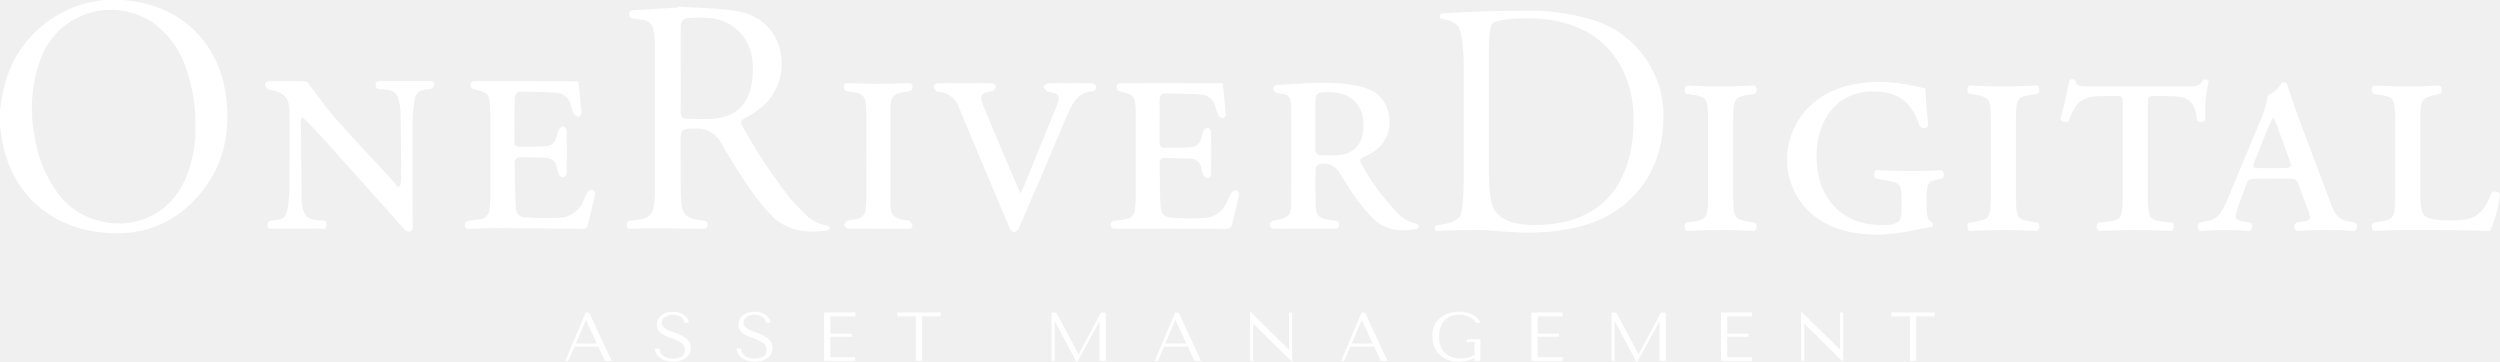
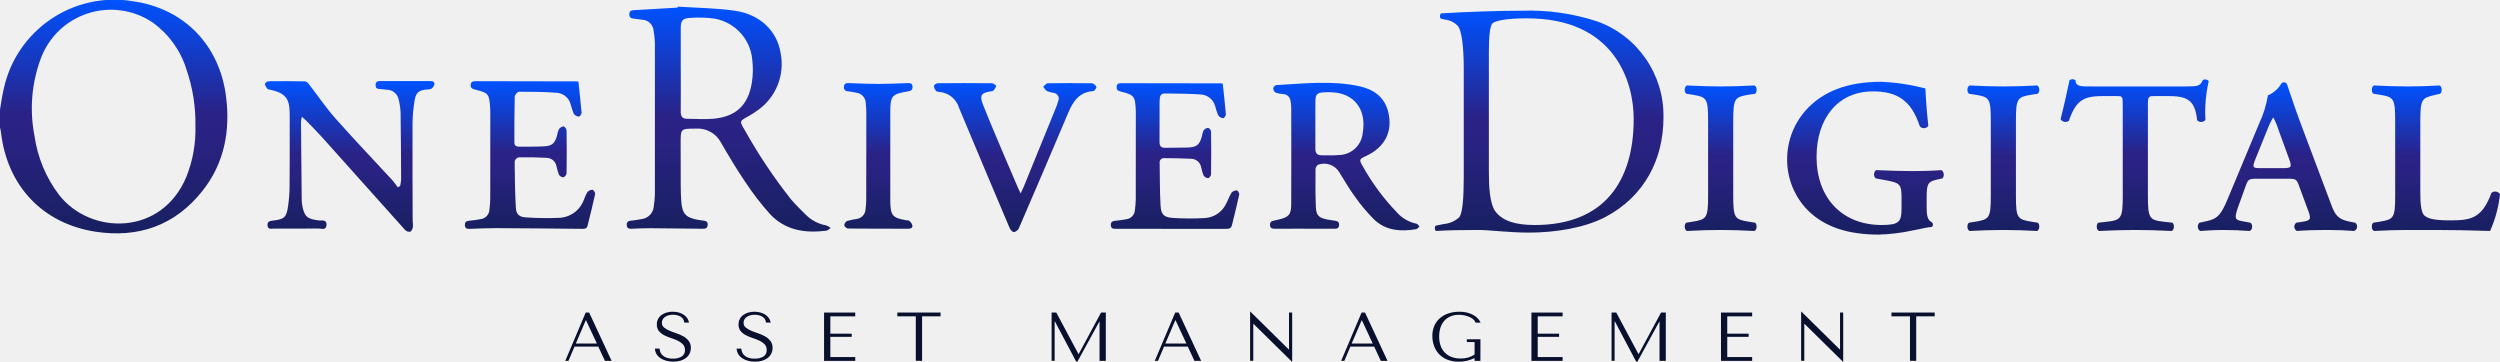
- <svg xmlns="http://www.w3.org/2000/svg" width="404.642" height="58.538" viewBox="0 0 404.642 58.538">
+ <svg xmlns="http://www.w3.org/2000/svg" width="400.916" height="57.999" viewBox="0 0 400.916 57.999">
  <defs>
-     <clipPath id="clip-path">
-       <rect id="Rectangle_19" data-name="Rectangle 19" width="404.642" height="58.538" fill="#fff" />
-     </clipPath>
+     <linearGradient id="linear-gradient" x1="0.5" x2="0.5" y2="1" gradientUnits="objectBoundingBox">
+       <stop offset="0" stop-color="#0052ff" />
+       <stop offset="0.488" stop-color="#2a2286" />
+       <stop offset="0.591" stop-color="#292283" />
+       <stop offset="1" stop-color="#182060" />
+     </linearGradient>
  </defs>
-   <g id="Group_20" data-name="Group 20" transform="translate(-1327.772 -52.24)">
-     <g id="Group_7" data-name="Group 7" transform="translate(1327.772 52.24)">
-       <path id="Path_31" data-name="Path 31" d="M107.259,58.725h.045l1.756,3.761h-3.407Zm-.01-1.252-3.306,7.815h.514l.981-2.3h3.853l1.071,2.3h1.082l-3.638-7.815Z" transform="translate(-12.449 -6.884)" fill="#fff" />
-       <g id="Group_8" data-name="Group 8" transform="translate(0 0)">
-         <g id="Group_7-2" data-name="Group 7" clip-path="url(#clip-path)">
-           <path id="Path_32" data-name="Path 32" d="M121.179,63.293a2.248,2.248,0,0,0,.088.464,1.4,1.4,0,0,0,.3.528,1.785,1.785,0,0,0,.648.44,2.861,2.861,0,0,0,1.127.185,2.616,2.616,0,0,0,1.408-.335,1.162,1.162,0,0,0,.528-1.056,1.272,1.272,0,0,0-.334-.927,2.843,2.843,0,0,0-.842-.586,8.981,8.981,0,0,0-1.1-.43,6.931,6.931,0,0,1-1.1-.458,2.766,2.766,0,0,1-.842-.67,1.6,1.6,0,0,1-.33-1.062,1.841,1.841,0,0,1,.766-1.541,2.606,2.606,0,0,1,.816-.391,3.561,3.561,0,0,1,.978-.134,3.757,3.757,0,0,1,.944.118,2.777,2.777,0,0,1,.811.346,2.118,2.118,0,0,1,.592.558,1.756,1.756,0,0,1,.3.742h-.761a1.26,1.26,0,0,0-.6-.968,2.349,2.349,0,0,0-1.232-.306,2.574,2.574,0,0,0-.772.1,1.859,1.859,0,0,0-.564.28,1.179,1.179,0,0,0-.347.407,1.107,1.107,0,0,0-.118.5.953.953,0,0,0,.348.77,3.462,3.462,0,0,0,.867.513q.522.223,1.13.424a6.215,6.215,0,0,1,1.13.5,2.934,2.934,0,0,1,.868.737,1.777,1.777,0,0,1,.347,1.134,2.056,2.056,0,0,1-.2.915,2.005,2.005,0,0,1-.57.7,2.658,2.658,0,0,1-.889.446,4.039,4.039,0,0,1-1.169.157,4.34,4.34,0,0,1-1.175-.151,3.124,3.124,0,0,1-.934-.424,2.081,2.081,0,0,1-.626-.665,1.871,1.871,0,0,1-.252-.871Z" transform="translate(-14.423 -6.865)" fill="#fff" />
-           <path id="Path_33" data-name="Path 33" d="M136.206,63.293a2.251,2.251,0,0,0,.088.464,1.4,1.4,0,0,0,.3.528,1.785,1.785,0,0,0,.648.44,2.861,2.861,0,0,0,1.127.185,2.616,2.616,0,0,0,1.408-.335,1.16,1.16,0,0,0,.528-1.056,1.272,1.272,0,0,0-.334-.927,2.843,2.843,0,0,0-.842-.586,8.986,8.986,0,0,0-1.1-.43,6.927,6.927,0,0,1-1.1-.458,2.754,2.754,0,0,1-.842-.67,1.6,1.6,0,0,1-.334-1.061,1.841,1.841,0,0,1,.766-1.541,2.606,2.606,0,0,1,.816-.391,3.562,3.562,0,0,1,.978-.134,3.758,3.758,0,0,1,.944.118,2.777,2.777,0,0,1,.811.346,2.117,2.117,0,0,1,.592.558,1.755,1.755,0,0,1,.3.742h-.76a1.261,1.261,0,0,0-.6-.968,2.349,2.349,0,0,0-1.232-.306,2.574,2.574,0,0,0-.772.1,1.859,1.859,0,0,0-.564.28,1.179,1.179,0,0,0-.347.407,1.119,1.119,0,0,0-.118.5.953.953,0,0,0,.348.77,3.461,3.461,0,0,0,.867.513q.521.223,1.13.424a6.215,6.215,0,0,1,1.13.5,2.934,2.934,0,0,1,.868.737,1.777,1.777,0,0,1,.347,1.134,2.056,2.056,0,0,1-.2.915,2.006,2.006,0,0,1-.57.7,2.659,2.659,0,0,1-.889.446,4.04,4.04,0,0,1-1.169.157,4.34,4.34,0,0,1-1.175-.151,3.123,3.123,0,0,1-.934-.424,2.081,2.081,0,0,1-.626-.665,1.871,1.871,0,0,1-.252-.871Z" transform="translate(-16.222 -6.866)" fill="#fff" />
-           <path id="Path_34" data-name="Path 34" d="M156.575,57.473v.616h-4.03v2.8h3.46v.513h-3.46v3.272h4.03v.616h-5.046V57.473Z" transform="translate(-18.149 -6.884)" fill="#fff" />
-           <path id="Path_35" data-name="Path 35" d="M167.991,65.287v-7.2H165V57.47h7v.616H169v7.2Z" transform="translate(-19.762 -6.883)" fill="#fff" />
-           <path id="Path_36" data-name="Path 36" d="M197.712,64.181h.044l3.618-6.709h.771v7.816h-1.017V58.956h-.044l-3.528,6.464h-.2l-3.45-6.508h-.045v6.374h-.49V57.472h.759Z" transform="translate(-23.16 -6.884)" fill="#fff" />
-           <path id="Path_37" data-name="Path 37" d="M213.838,62.989l-.981,2.3h-.514l3.3-7.816h.558l3.639,7.816h-1.083l-1.071-2.3Zm1.864-4.264h-.045l-1.607,3.762h3.408Z" transform="translate(-25.432 -6.884)" fill="#fff" />
-           <path id="Path_38" data-name="Path 38" d="M236.68,57.453V65.4h-.055l-6.2-6.106h-.044v5.972h-.514V57.317h.056l6.2,6.106h.044v-5.97Z" transform="translate(-27.532 -6.865)" fill="#fff" />
-           <path id="Path_39" data-name="Path 39" d="M248.107,62.989l-.981,2.3h-.514l3.3-7.816h.558l3.639,7.816H253.03l-1.071-2.3Zm1.864-4.265h-.045l-1.607,3.762h3.4Z" transform="translate(-29.537 -6.884)" fill="#fff" />
-           <path id="Path_40" data-name="Path 40" d="M271.158,65.269h-.949v-.458a5.66,5.66,0,0,1-1.074.408,5.5,5.5,0,0,1-1.487.183,4.781,4.781,0,0,1-1.923-.352,3.751,3.751,0,0,1-1.325-.937,3.83,3.83,0,0,1-.771-1.328,4.745,4.745,0,0,1-.251-1.535,4.061,4.061,0,0,1,.323-1.657,3.44,3.44,0,0,1,.9-1.232,4.045,4.045,0,0,1,1.379-.77,5.424,5.424,0,0,1,1.747-.264,4.969,4.969,0,0,1,1.435.185,4.01,4.01,0,0,1,1.021.451,2.666,2.666,0,0,1,.653.576,2.375,2.375,0,0,1,.341.552h-.8a1.1,1.1,0,0,0-.3-.464,2.27,2.27,0,0,0-.586-.407,3.879,3.879,0,0,0-.815-.29,4.194,4.194,0,0,0-.982-.111,3.509,3.509,0,0,0-1.389.256,2.79,2.79,0,0,0-1.01.726,3.078,3.078,0,0,0-.616,1.117,4.654,4.654,0,0,0-.207,1.417,4.5,4.5,0,0,0,.209,1.426,3.067,3.067,0,0,0,.655,1.128,2.992,2.992,0,0,0,1.1.743,4.092,4.092,0,0,0,1.544.264,4.164,4.164,0,0,0,1.2-.157,4.008,4.008,0,0,0,1.03-.48V62.233h-1.25v-.458h2.2Z" transform="translate(-31.545 -6.866)" fill="#fff" />
-           <path id="Path_41" data-name="Path 41" d="M286.648,57.473v.616h-4.03v2.8h3.46v.513h-3.46v3.272h4.03v.616H281.6V57.473Z" transform="translate(-33.728 -6.884)" fill="#fff" />
-           <path id="Path_42" data-name="Path 42" d="M300.681,64.181h.044l3.617-6.709h.771v7.816H304.1V58.956h-.044l-3.53,6.465h-.2l-3.45-6.508h-.047v6.374h-.49V57.472h.759Z" transform="translate(-35.492 -6.884)" fill="#fff" />
-           <path id="Path_43" data-name="Path 43" d="M321.5,57.473v.616h-4.03v2.8h3.46v.513h-3.46v3.272h4.03v.616h-5.046V57.473Z" transform="translate(-37.902 -6.884)" fill="#fff" />
-           <path id="Path_44" data-name="Path 44" d="M338,57.453V65.4h-.055l-6.2-6.106h-.044v5.972h-.514V57.317h.056l6.2,6.106h.044v-5.97Z" transform="translate(-39.667 -6.865)" fill="#fff" />
-           <path id="Path_45" data-name="Path 45" d="M350.8,65.287v-7.2H347.8V57.47h7v.616h-2.993v7.2Z" transform="translate(-41.657 -6.883)" fill="#fff" />
-           <path id="Path_46" data-name="Path 46" d="M0,17.731c.184-1.049.322-2.113.561-3.146A18.324,18.324,0,0,1,21.612.218C29.8,1.4,35.52,7.277,36.584,15.6c.713,5.587-.264,10.807-3.815,15.293-4.435,5.6-10.375,7.678-17.341,6.6C6.831,36.167,1.121,30.016.154,21.37c-.028-.245-.1-.489-.154-.733v-2.9M31.631,20.3a26.6,26.6,0,0,0-1.439-9.014,14.683,14.683,0,0,0-5.474-7.635A12.1,12.1,0,0,0,6.569,9.562,23.111,23.111,0,0,0,5.58,21.981a20.56,20.56,0,0,0,3.979,9.563c5.069,6.5,16.613,6.715,20.619-2.951a20.764,20.764,0,0,0,1.454-8.3" transform="translate(0 0)" fill="#fff" />
-           <path id="Path_47" data-name="Path 47" d="M123.5,1.219c3.1.208,6.229.218,9.293.671,4.067.6,6.767,3.275,7.349,6.789a9.154,9.154,0,0,1-3.862,9.426,11.805,11.805,0,0,1-1.356.857c-1.441.792-1.454.792-.609,2.194a84.249,84.249,0,0,0,7.459,11.188c.771.914,1.637,1.749,2.485,2.6a6.227,6.227,0,0,0,3.284,1.693,2.569,2.569,0,0,1,.7.411c-.233.151-.452.408-.7.44-3.452.44-6.69-.061-9.154-2.734a43.928,43.928,0,0,1-3.954-5.138c-1.4-2.065-2.692-4.212-3.935-6.377a4.261,4.261,0,0,0-4.1-2.272c-2.437.021-2.439-.021-2.437,2.363,0,2.345,0,4.69.013,7.035,0,.764.031,1.529.083,2.289.144,2.1.7,2.729,2.771,3.088.276.048.555.088.834.117.447.041.716.222.672.724s-.327.6-.781.592q-4.211-.066-8.423-.088c-1.047,0-2.093.041-3.139.088-.415.018-.7-.072-.746-.54a.61.61,0,0,1,.441-.741.6.6,0,0,1,.19-.018c.584-.058,1.163-.157,1.741-.257a2.255,2.255,0,0,0,2-2.1,15.01,15.01,0,0,0,.176-1.976q.017-12.043,0-24.087a13.573,13.573,0,0,0-.2-2.281,1.936,1.936,0,0,0-1.922-1.841c-.378-.058-.758-.112-1.138-.154-.445-.05-.88-.075-.885-.7s.407-.665.871-.69q3.479-.2,6.954-.408l.017-.16m.477,10.133h.011c0,2.294.013,4.588-.007,6.881-.006.744.252,1.152,1.048,1.144,1.4-.009,2.817.114,4.208-.009,3.653-.322,5.652-2.166,6.25-5.8a13.569,13.569,0,0,0,.076-3.724,7.419,7.419,0,0,0-6.8-6.77,20.046,20.046,0,0,0-3.21-.034c-1.256.055-1.563.4-1.572,1.657-.015,2.217,0,4.435,0,6.652" transform="translate(-13.801 -0.146)" fill="#fff" />
-           <path id="Path_48" data-name="Path 48" d="M239.108,38.838c-1.584,0-3.163-.008-4.744.005-.416,0-.778-.007-.833-.539-.048-.478.2-.7.642-.774.251-.04.5-.106.746-.166,1.652-.4,2.031-.775,2.04-2.444.03-5.273.008-10.545,0-15.817a5.051,5.051,0,0,0-.125-.981,1.21,1.21,0,0,0-1.129-1.068,4.6,4.6,0,0,1-1.27-.239.879.879,0,0,1-.39-.692.72.72,0,0,1,.475-.528c4.477-.247,8.968-.78,13.419.176,2.307.5,4.1,1.7,4.713,4.158.785,3.169-.528,5.737-3.609,7.152-1.1.5-1.123.592-.528,1.611a35.894,35.894,0,0,0,5.526,7.482,5.766,5.766,0,0,0,3.183,1.848c.182.027.327.294.489.45-.176.153-.335.409-.533.44-2.459.415-4.86.254-6.76-1.522a27.856,27.856,0,0,1-3.271-3.912c-.9-1.232-1.648-2.574-2.465-3.867a2.868,2.868,0,0,0-3.345-1.144.913.913,0,0,0-.452.686c-.015,2.062-.031,4.127.06,6.187.06,1.358.5,1.747,1.854,2.011q.563.11,1.134.176c.447.05.8.164.771.724-.031.582-.406.594-.855.59-1.584-.016-3.163-.006-4.744-.006m1.76-16.9c0,1.32.01,2.648,0,3.972-.007.7.312,1.052,1.006,1.049.943,0,1.891.046,2.826-.043a3.937,3.937,0,0,0,3.838-3.6c.588-3.388-1-5.93-4.1-6.467a10.874,10.874,0,0,0-2.289-.073c-.968.04-1.256.365-1.27,1.34-.019,1.273,0,2.547-.005,3.819" transform="translate(-27.969 -1.824)" fill="#fff" />
-           <path id="Path_49" data-name="Path 49" d="M70.6,31.874a7.3,7.3,0,0,0,.158-1.1c-.017-3.591-.036-7.183-.088-10.774a10.588,10.588,0,0,0-.3-2.035,1.97,1.97,0,0,0-1.926-1.662c-.407-.036-.812-.1-1.219-.118-.464-.02-.627-.264-.6-.694.026-.446.264-.6.7-.593q4.093.022,8.186,0c.415,0,.69.166.623.558a1.2,1.2,0,0,1-.5.694,1.724,1.724,0,0,1-.746.114c-1.253.125-1.745.487-1.952,1.741a23.63,23.63,0,0,0-.342,3.72c-.026,5.273.005,10.547.019,15.82a5.368,5.368,0,0,1,.035.988c-.055.28-.211.67-.423.752a.952.952,0,0,1-.82-.264q-6.7-7.449-13.369-14.931c-.85-.949-1.752-1.848-2.641-2.769-.187-.194-.4-.357-.715-.628a4.96,4.96,0,0,0-.143.786q.05,6.418.118,12.836a3.9,3.9,0,0,0,.068.606c.327,1.911.8,2.327,2.729,2.539.482.053,1.278-.193,1.222.731s-.8.573-1.3.577c-2.423.022-4.841.015-7.269.015-.412,0-.917.176-.983-.51-.062-.643.348-.737.856-.792,1.869-.213,2.207-.5,2.473-2.355a24.381,24.381,0,0,0,.239-3.273c.031-3.873.025-7.746.018-11.619,0-2.531-.665-3.354-3.117-3.937-.149-.035-.362-.014-.44-.107a1.806,1.806,0,0,1-.458-.813c-.016-.131.391-.448.609-.452,1.963-.028,3.926-.016,5.888.019a.911.911,0,0,1,.571.37c1.45,1.87,2.776,3.845,4.34,5.612,3.006,3.4,6.148,6.677,9.223,10.013a13.892,13.892,0,0,1,.88,1.159l.386-.227" transform="translate(-5.833 -1.785)" fill="#fff" />
-           <path id="Path_50" data-name="Path 50" d="M103.852,14.976c.186,1.729.383,3.4.52,5.069.018.205-.3.627-.435.616a1.116,1.116,0,0,1-.817-.429,11.378,11.378,0,0,1-.528-1.584,2.491,2.491,0,0,0-2.154-1.836c-2.054-.16-4.121-.18-6.183-.176-.247,0-.7.511-.7.792-.064,2.47-.051,4.942-.056,7.413,0,.476.274.69.731.687,1.378-.011,2.759.022,4.137-.056,1.244-.07,1.677-.492,2.031-1.711a3.924,3.924,0,0,1,.29-1.021,1.143,1.143,0,0,1,.768-.5c.158-.008.487.426.49.665q.057,3.476,0,6.954a.851.851,0,0,1-.522.637.913.913,0,0,1-.721-.44,8.657,8.657,0,0,1-.4-1.392,1.654,1.654,0,0,0-1.515-1.32c-1.526-.088-3.058-.114-4.587-.088a.934.934,0,0,0-.661.632c.018,2.518.049,5.04.194,7.553.059,1.019.543,1.474,1.6,1.536a48.777,48.777,0,0,0,5.649.063,4.45,4.45,0,0,0,3.785-2.955,6.24,6.24,0,0,1,.528-1.18,1.136,1.136,0,0,1,.846-.4c.164.01.47.493.425.7-.371,1.713-.811,3.411-1.227,5.115-.13.535-.528.507-.958.5-4.62-.048-9.242-.1-13.86-.115-1.4-.005-2.807.068-4.21.115-.415.014-.774,0-.821-.543s.212-.726.7-.77a16.606,16.606,0,0,0,1.744-.241,1.646,1.646,0,0,0,1.528-1.644,14.776,14.776,0,0,0,.124-1.829q.016-6.92.005-13.839c0-.254-.008-.51-.026-.764-.155-2.239-.257-2.371-2.448-2.911-.454-.112-.763-.278-.7-.808.063-.507.393-.554.827-.552q8.116.028,16.232.029c.1,0,.2.018.385.034" transform="translate(-10.238 -1.788)" fill="#fff" />
-           <path id="Path_51" data-name="Path 51" d="M222.374,15.363c.176,1.689.367,3.333.5,4.982.017.206-.3.632-.422.616a1.143,1.143,0,0,1-.806-.44,9.976,9.976,0,0,1-.5-1.517,2.564,2.564,0,0,0-2.289-1.881c-1.954-.141-3.918-.139-5.879-.17a.749.749,0,0,0-.785.71.511.511,0,0,0,0,.063c-.015.151-.041.3-.042.456,0,2.216.006,4.433-.008,6.649,0,.636.241.939.9.923,1.224-.031,2.45,0,3.673-.045,1.431-.051,1.885-.431,2.275-1.8a3.454,3.454,0,0,1,.264-.948,1.047,1.047,0,0,1,.729-.44c.168,0,.485.374.489.585q.053,3.475,0,6.954c0,.217-.306.6-.474.6a.969.969,0,0,1-.736-.428,6.206,6.206,0,0,1-.382-1.315,1.69,1.69,0,0,0-1.616-1.4c-1.451-.079-2.9-.088-4.358-.1a.677.677,0,0,0-.754.588.67.67,0,0,0,0,.178c.039,2.317.018,4.637.151,6.949.08,1.4.555,1.865,1.975,1.959a42.42,42.42,0,0,0,5.193.022,4.075,4.075,0,0,0,3.42-2.275c.331-.6.538-1.273.9-1.848a1.129,1.129,0,0,1,.865-.352c.137,0,.419.465.377.663-.361,1.664-.779,3.315-1.185,4.969-.116.474-.424.593-.906.592q-8.919-.028-17.835-.008c-.446,0-.827-.006-.859-.587-.031-.557.315-.668.77-.716.584-.06,1.165-.143,1.742-.248a1.568,1.568,0,0,0,1.379-1.431,14.959,14.959,0,0,0,.148-1.9q.018-6.917.006-13.835c0-.153,0-.305-.009-.459-.088-2.28-.264-2.511-2.465-3.045-.452-.108-.671-.309-.629-.781.044-.52.367-.567.8-.565q8.037.025,16.072.025a2.418,2.418,0,0,1,.306.051" transform="translate(-24.463 -1.831)" fill="#fff" />
-           <path id="Path_52" data-name="Path 52" d="M185.766,33.136c.2-.435.352-.722.474-1.02q2.686-6.582,5.362-13.165a7.969,7.969,0,0,0,.255-.8.921.921,0,0,0-.719-1.281,5.568,5.568,0,0,1-1.1-.289c-.259-.137-.418-.459-.622-.7.244-.2.486-.561.733-.565q3.594-.062,7.191.005a.984.984,0,0,1,.68.6c.052.16-.3.643-.489.655-2.272.14-3.275,1.653-4.062,3.517q-3.954,9.364-7.993,18.692a1.157,1.157,0,0,1-.778.616c-.216.019-.577-.347-.692-.616q-4.137-9.743-8.216-19.509a3.618,3.618,0,0,0-3.114-2.558c-.2-.019-.471-.034-.577-.16a1.369,1.369,0,0,1-.373-.813c0-.158.4-.434.616-.44q4.4-.045,8.8,0c.236,0,.68.352.659.47a1.988,1.988,0,0,1-.516.78c-.048.059-.194.038-.295.054-1.624.24-1.917.649-1.306,2.19,1.078,2.724,2.237,5.417,3.374,8.117.752,1.784,1.525,3.56,2.289,5.338.108.25.234.492.418.88" transform="translate(-20.567 -1.83)" fill="#fff" />
-           <path id="Path_53" data-name="Path 53" d="M158.8,27.055c0-2.318,0-4.636,0-6.954a11.46,11.46,0,0,0-.088-1.525,1.737,1.737,0,0,0-1.615-1.752,12.15,12.15,0,0,0-1.282-.218.634.634,0,0,1-.645-.623.646.646,0,0,1,.016-.154c.036-.466.319-.564.739-.549,1.632.06,3.264.134,4.9.136,1.53,0,3.06-.078,4.59-.131.431-.015.836-.037.873.562.034.528-.245.694-.722.775-2.636.44-2.87.7-2.878,3.345-.014,4.738,0,9.476,0,14.214v.305c.047,2.243.377,2.627,2.581,3,.176.03.409,0,.515.107a1.467,1.467,0,0,1,.478.717c.062.4-.229.55-.636.548-3.265-.01-6.529.005-9.793-.03a.827.827,0,0,1-.6-.545.886.886,0,0,1,.482-.681,11.064,11.064,0,0,1,1.567-.33,1.643,1.643,0,0,0,1.4-1.511,13.861,13.861,0,0,0,.116-1.6c.011-2.369,0-4.737.005-7.107" transform="translate(-18.585 -1.83)" fill="#fff" />
-           <path id="Path_54" data-name="Path 54" d="M268.517,11.34c0-3.8-.375-6.1-.91-6.851a3.307,3.307,0,0,0-2.087-1.07l-.7-.161c-.216-.107-.216-.7.053-.856,4.443-.268,9.26-.429,13.06-.429a35.283,35.283,0,0,1,12.15,1.713,16.191,16.191,0,0,1,10.757,15.576c0,6.8-3.1,12.792-9.419,16.111-3.479,1.819-8.242,2.515-12.417,2.515-1.553,0-3.1-.107-4.55-.214s-2.676-.214-3.64-.214c-2.89,0-5.031.053-6.743.16-.268-.053-.321-.589-.107-.856L265.3,36.5a4.2,4.2,0,0,0,2.516-1.123c.535-.8.7-3.319.7-6.423Zm4.068,16.539c0,2.463.107,5.192,1.017,6.53,1.178,1.606,3.319,2.248,6.423,2.248,11.079,0,16-6.9,16-17.181,0-6.048-3.1-16.325-17.341-16.271-3.212,0-5.031.375-5.513.8-.428.428-.589,2.248-.589,4.656Z" transform="translate(-31.6 -0.236)" fill="#fff" />
-           <path id="Path_55" data-name="Path 55" d="M313.57,21.5c0-3.693-.214-3.907-2.515-4.282l-1.018-.16c-.374-.268-.321-1.178.107-1.338,2.088.107,3.747.16,5.46.16s3.372-.054,5.459-.16c.428.16.482,1.069.107,1.338l-1.018.16c-2.3.375-2.516.589-2.516,4.282V33.484c0,3.693.214,3.908,2.516,4.281l1.018.161c.375.268.32,1.178-.107,1.338-2.034-.107-3.8-.16-5.459-.16-1.713,0-3.372.053-5.46.16-.428-.16-.481-1.07-.107-1.338l1.018-.161c2.3-.373,2.515-.589,2.515-4.281Z" transform="translate(-37.103 -1.882)" fill="#fff" />
-           <path id="Path_56" data-name="Path 56" d="M347.134,34.208c0-2.462-.054-2.783-2.462-3.211l-1.712-.321a.9.9,0,0,1,.053-1.338c2.141.107,4.5.16,6.048.16,1.5,0,3.265-.054,4.549-.16a.946.946,0,0,1,.161,1.338l-.964.214c-1.391.321-1.606.643-1.606,2.943v1.5c0,1.284.107,2.087.857,2.462.214.161.214.643-.055.75-.588,0-1.712.32-3.211.589a28.817,28.817,0,0,1-5.352.642c-4.764,0-8.671-1.124-11.508-3.961a11.688,11.688,0,0,1-3.319-8.135,11.951,11.951,0,0,1,3.372-8.4c2.462-2.515,6.1-4.229,11.829-4.229a33.584,33.584,0,0,1,7.172,1.07c.054,1.071.161,3.212.482,6.048a.851.851,0,0,1-1.392.055c-1.392-4.229-3.693-5.62-7.6-5.62-5.62,0-9.1,4.335-9.1,10.6,0,6.584,4.068,11.027,10.544,11.027,2.836,0,3.211-.536,3.211-2.676Z" transform="translate(-39.358 -1.802)" fill="#fff" />
-           <path id="Path_57" data-name="Path 57" d="M365.553,21.5c0-3.693-.214-3.907-2.516-4.282l-1.018-.16c-.374-.268-.32-1.178.107-1.338,2.087.107,3.746.16,5.46.16s3.371-.054,5.459-.16c.428.16.481,1.069.106,1.338l-1.017.16c-2.3.375-2.516.589-2.516,4.282V33.484c0,3.693.214,3.908,2.516,4.281l1.017.161c.375.268.321,1.178-.106,1.338-2.034-.107-3.8-.16-5.459-.16-1.714,0-3.373.053-5.46.16-.428-.16-.482-1.07-.107-1.338l1.018-.161c2.3-.373,2.516-.589,2.516-4.281Z" transform="translate(-43.329 -1.882)" fill="#fff" />
-           <path id="Path_58" data-name="Path 58" d="M388.959,18.68c0-1.392-.054-1.392-1.124-1.392h-1.659c-3.265,0-4.656.321-5.941,4.014a.923.923,0,0,1-1.339-.267c.589-2.3,1.178-4.978,1.445-6.316a.8.8,0,0,1,.964,0c.053,1.07.8,1.017,2.943,1.017h14.88c1.98,0,2.355-.054,2.783-1.017a.715.715,0,0,1,.964.16,22.392,22.392,0,0,0-.536,6.263A.858.858,0,0,1,401,21.2c-.375-3.479-1.767-3.907-4.979-3.907H394.2c-1.017,0-1.178,0-1.178,1.392V33.346c0,3.693.214,4.015,2.516,4.281l1.445.161c.375.268.32,1.178-.107,1.339-2.194-.108-4.229-.161-5.887-.161-1.714,0-3.64.053-5.888.161-.428-.161-.482-1.071-.107-1.339l1.445-.161c2.3-.267,2.516-.589,2.516-4.281Z" transform="translate(-45.38 -1.744)" fill="#fff" />
-           <path id="Path_59" data-name="Path 59" d="M413.656,30.74c-1.231,0-1.392.054-1.819,1.284L410.6,35.45c-.588,1.713-.428,1.927.589,2.141l1.446.268c.428.268.374,1.231-.161,1.339-1.338-.107-2.73-.161-4.228-.161s-2.783.107-3.747.161a.862.862,0,0,1-.106-1.339l1.231-.268c1.659-.374,2.248-.963,3.318-3.532l5.139-12.311a16.922,16.922,0,0,0,1.392-4.5,4.7,4.7,0,0,0,2.247-2.034c.429-.16.749-.053.856.268.214.536,1.07,3.319,2.3,6.584L425.7,34.861c.643,1.767,1.124,2.463,3.051,2.837l.856.16a.782.782,0,0,1-.16,1.339c-1.392-.107-2.623-.161-4.443-.161-1.928,0-3.479.054-4.818.161a.782.782,0,0,1-.107-1.339l1.071-.16c1.392-.215,1.338-.535.7-2.2l-1.284-3.479c-.428-1.231-.589-1.284-1.819-1.284Zm4.229-1.713c1.391,0,1.552-.107.963-1.659l-1.659-4.549a10.287,10.287,0,0,0-.8-1.927h-.106a12.089,12.089,0,0,0-.857,1.819L413.5,27.475c-.589,1.445-.482,1.552.7,1.552Z" transform="translate(-48.402 -1.814)" fill="#fff" />
-           <path id="Path_60" data-name="Path 60" d="M439.91,21.5c0-3.693-.214-3.907-2.515-4.282l-1.017-.16c-.374-.268-.321-1.178.106-1.338,2.088.107,3.747.16,5.46.16s3.372-.054,5.138-.16c.429.16.482,1.069.108,1.338l-.7.16c-2.247.535-2.516.589-2.516,4.282V33c0,1.659.107,3.157.589,3.693.482.481,1.339.856,4.122.856,3.265,0,5.245-.159,6.8-4.443a.916.916,0,0,1,1.392.215,19.731,19.731,0,0,1-1.606,5.941c-3.371-.107-6.208-.16-8.938-.16h-4.389c-1.713,0-3.372.053-5.46.16-.428-.16-.481-1.07-.106-1.338l1.017-.161c2.3-.373,2.515-.589,2.515-4.281Z" transform="translate(-52.235 -1.882)" fill="#fff" />
-         </g>
-       </g>
+   <g id="Group_218" data-name="Group 218" transform="translate(-1342.042 -62.253)">
+     <g id="Group_217" data-name="Group 217">
+       <path id="Path_31" data-name="Path 31" d="M107.228,58.713h.044l1.74,3.727h-3.376Zm-.01-1.24-3.276,7.743h.509l.972-2.278h3.817l1.061,2.278h1.072l-3.6-7.743Z" transform="translate(1328.75 54.903)" fill="#09102e" />
+       <path id="Path_32" data-name="Path 32" d="M121.172,63.238a2.226,2.226,0,0,0,.087.46,1.389,1.389,0,0,0,.3.523,1.769,1.769,0,0,0,.642.436,2.835,2.835,0,0,0,1.116.183,2.592,2.592,0,0,0,1.4-.332,1.151,1.151,0,0,0,.523-1.047,1.26,1.26,0,0,0-.331-.918,2.817,2.817,0,0,0-.835-.581,8.9,8.9,0,0,0-1.09-.426,6.867,6.867,0,0,1-1.089-.454,2.741,2.741,0,0,1-.835-.664,1.59,1.59,0,0,1-.327-1.053,1.824,1.824,0,0,1,.759-1.527,2.581,2.581,0,0,1,.808-.387,3.529,3.529,0,0,1,.969-.133,3.723,3.723,0,0,1,.936.117,2.751,2.751,0,0,1,.8.343,2.1,2.1,0,0,1,.587.553,1.74,1.74,0,0,1,.3.735h-.754a1.248,1.248,0,0,0-.593-.959,2.328,2.328,0,0,0-1.221-.3,2.551,2.551,0,0,0-.765.1,1.842,1.842,0,0,0-.559.277,1.168,1.168,0,0,0-.344.4,1.1,1.1,0,0,0-.117.5.944.944,0,0,0,.344.763,3.43,3.43,0,0,0,.859.508q.517.221,1.12.42a6.158,6.158,0,0,1,1.12.492,2.907,2.907,0,0,1,.86.73,1.76,1.76,0,0,1,.344,1.123,2.036,2.036,0,0,1-.2.907,1.986,1.986,0,0,1-.565.7,2.634,2.634,0,0,1-.881.442,4,4,0,0,1-1.158.155,4.3,4.3,0,0,1-1.164-.149,3.1,3.1,0,0,1-.925-.42,2.062,2.062,0,0,1-.62-.658,1.854,1.854,0,0,1-.249-.863Z" transform="translate(1326.644 54.922)" fill="#09102e" />
+       <path id="Path_33" data-name="Path 33" d="M136.2,63.239a2.231,2.231,0,0,0,.087.46,1.389,1.389,0,0,0,.3.523,1.768,1.768,0,0,0,.642.436,2.835,2.835,0,0,0,1.116.183,2.591,2.591,0,0,0,1.4-.332,1.149,1.149,0,0,0,.523-1.047,1.26,1.26,0,0,0-.331-.918,2.817,2.817,0,0,0-.835-.581,8.906,8.906,0,0,0-1.09-.426,6.863,6.863,0,0,1-1.089-.454,2.728,2.728,0,0,1-.835-.664,1.586,1.586,0,0,1-.331-1.051,1.824,1.824,0,0,1,.759-1.527,2.582,2.582,0,0,1,.808-.387,3.529,3.529,0,0,1,.969-.133,3.724,3.724,0,0,1,.936.117,2.752,2.752,0,0,1,.8.343,2.1,2.1,0,0,1,.587.553,1.739,1.739,0,0,1,.3.735h-.753a1.249,1.249,0,0,0-.593-.959,2.328,2.328,0,0,0-1.221-.3,2.551,2.551,0,0,0-.765.1,1.842,1.842,0,0,0-.559.277,1.168,1.168,0,0,0-.344.4,1.109,1.109,0,0,0-.117.5.944.944,0,0,0,.344.763,3.429,3.429,0,0,0,.859.508q.517.221,1.12.42a6.159,6.159,0,0,1,1.12.492,2.907,2.907,0,0,1,.86.73,1.76,1.76,0,0,1,.344,1.123,2.037,2.037,0,0,1-.2.907,1.987,1.987,0,0,1-.565.7,2.635,2.635,0,0,1-.881.442,4,4,0,0,1-1.158.155,4.3,4.3,0,0,1-1.164-.149,3.094,3.094,0,0,1-.925-.42,2.062,2.062,0,0,1-.62-.658,1.854,1.854,0,0,1-.249-.863Z" transform="translate(1324.723 54.922)" fill="#09102e" />
+       <path id="Path_34" data-name="Path 34" d="M156.529,57.473v.61h-3.993v2.778h3.428v.508h-3.428v3.242h3.993v.61h-5V57.473Z" transform="translate(1322.665 54.903)" fill="#09102e" />
+       <path id="Path_35" data-name="Path 35" d="M167.963,65.215V58.08H165V57.47h6.935v.611h-2.965v7.135Z" transform="translate(1320.943 54.903)" fill="#09102e" />
+       <path id="Path_36" data-name="Path 36" d="M197.672,64.12h.044l3.584-6.647h.764v7.744h-1.007V58.942h-.044l-3.5,6.4h-.2L193.9,58.9h-.044v6.315h-.486V57.472h.752Z" transform="translate(1317.314 54.903)" fill="#09102e" />
+       <path id="Path_37" data-name="Path 37" d="M213.824,62.938l-.972,2.279h-.509l3.274-7.744h.553l3.605,7.744H218.7l-1.061-2.279Zm1.847-4.225h-.045l-1.592,3.727h3.377Z" transform="translate(1314.889 54.903)" fill="#09102e" />
+       <path id="Path_38" data-name="Path 38" d="M236.617,57.452v7.873h-.055l-6.139-6.05h-.044v5.917h-.509V57.316h.056l6.139,6.05h.044V57.452Z" transform="translate(1312.647 54.923)" fill="#09102e" />
+       <path id="Path_39" data-name="Path 39" d="M248.093,62.938l-.972,2.279h-.509l3.274-7.744h.553l3.605,7.744h-1.073l-1.061-2.279Zm1.847-4.225H249.9L248.3,62.44h3.373Z" transform="translate(1310.507 54.903)" fill="#09102e" />
+       <path id="Path_40" data-name="Path 40" d="M271.087,65.2h-.94v-.453a5.608,5.608,0,0,1-1.064.4,5.451,5.451,0,0,1-1.473.181,4.737,4.737,0,0,1-1.906-.349,3.716,3.716,0,0,1-1.313-.929,3.794,3.794,0,0,1-.764-1.316,4.7,4.7,0,0,1-.249-1.521,4.022,4.022,0,0,1,.32-1.642,3.408,3.408,0,0,1,.9-1.221,4.007,4.007,0,0,1,1.367-.763,5.374,5.374,0,0,1,1.731-.262,4.923,4.923,0,0,1,1.422.183,3.973,3.973,0,0,1,1.012.447,2.642,2.642,0,0,1,.647.57,2.352,2.352,0,0,1,.337.547h-.8a1.092,1.092,0,0,0-.293-.46,2.249,2.249,0,0,0-.581-.4,3.842,3.842,0,0,0-.808-.288,4.156,4.156,0,0,0-.973-.11,3.476,3.476,0,0,0-1.376.254,2.765,2.765,0,0,0-1,.72,3.05,3.05,0,0,0-.61,1.107,4.61,4.61,0,0,0-.2,1.4,4.462,4.462,0,0,0,.208,1.413,3.039,3.039,0,0,0,.649,1.117,2.964,2.964,0,0,0,1.086.736,4.054,4.054,0,0,0,1.53.262,4.125,4.125,0,0,0,1.185-.155,3.971,3.971,0,0,0,1.02-.475V62.188h-1.238v-.454h2.18Z" transform="translate(1308.363 54.922)" fill="#09102e" />
+       <path id="Path_41" data-name="Path 41" d="M286.6,57.473v.61h-3.993v2.778h3.428v.508h-3.428v3.242H286.6v.61h-5V57.473Z" transform="translate(1306.032 54.903)" fill="#09102e" />
+       <path id="Path_42" data-name="Path 42" d="M300.641,64.12h.044l3.584-6.647h.764v7.744h-1.007V58.942h-.044l-3.5,6.406h-.2L296.868,58.9h-.046v6.315h-.486V57.472h.752Z" transform="translate(1304.148 54.903)" fill="#09102e" />
+       <path id="Path_43" data-name="Path 43" d="M321.453,57.473v.61H317.46v2.778h3.428v.508H317.46v3.242h3.992v.61h-5V57.473Z" transform="translate(1301.576 54.903)" fill="#09102e" />
+       <path id="Path_44" data-name="Path 44" d="M337.939,57.452v7.873h-.055l-6.139-6.05H331.7v5.917h-.509V57.316h.056l6.139,6.05h.044V57.452Z" transform="translate(1299.691 54.923)" fill="#09102e" />
+       <path id="Path_45" data-name="Path 45" d="M350.769,65.215V58.08H347.8V57.47h6.935v.611h-2.965v7.135Z" transform="translate(1297.567 54.903)" fill="#09102e" />
    </g>
+     <path id="Path_46" data-name="Path 46" d="M0,17.568c.182-1.04.319-2.093.556-3.117A18.155,18.155,0,0,1,21.413.216c8.111,1.172,13.78,6.994,14.834,15.245.706,5.535-.262,10.707-3.78,15.152-4.394,5.548-10.28,7.608-17.181,6.541C6.769,35.834,1.11,29.74.153,21.174c-.028-.242-.1-.484-.153-.726V17.569m31.34,2.542a26.357,26.357,0,0,0-1.426-8.931A14.548,14.548,0,0,0,24.49,3.616,11.985,11.985,0,0,0,6.509,9.474a22.9,22.9,0,0,0-.98,12.3A20.371,20.371,0,0,0,9.47,31.254C14.493,37.7,25.93,37.907,29.9,28.33A20.573,20.573,0,0,0,31.34,20.11" transform="translate(1342.042 62.252)" fill="url(#linear-gradient)" />
+     <path id="Path_47" data-name="Path 47" d="M123.424,1.219c3.072.206,6.172.216,9.208.665,4.029.6,6.7,3.245,7.281,6.727a9.07,9.07,0,0,1-3.826,9.34,11.7,11.7,0,0,1-1.344.849c-1.428.785-1.441.785-.6,2.174a83.469,83.469,0,0,0,7.39,11.085c.764.905,1.622,1.733,2.462,2.572a6.169,6.169,0,0,0,3.254,1.677,2.545,2.545,0,0,1,.7.407c-.231.15-.448.4-.7.436-3.42.436-6.628-.06-9.07-2.709a43.519,43.519,0,0,1-3.918-5.091c-1.389-2.046-2.667-4.173-3.9-6.319a4.222,4.222,0,0,0-4.058-2.251c-2.415.021-2.417-.021-2.415,2.342,0,2.323,0,4.647.013,6.97,0,.757.031,1.515.082,2.268.143,2.084.7,2.7,2.745,3.059.274.048.549.087.826.116.443.041.709.22.666.717s-.324.594-.774.587q-4.172-.065-8.345-.087c-1.037,0-2.074.041-3.11.087-.412.018-.7-.072-.74-.535a.6.6,0,0,1,.437-.734.6.6,0,0,1,.188-.017c.578-.058,1.152-.155,1.725-.255a2.235,2.235,0,0,0,1.984-2.078,14.875,14.875,0,0,0,.174-1.958q.017-11.932,0-23.865a13.45,13.45,0,0,0-.2-2.26,1.919,1.919,0,0,0-1.9-1.824c-.375-.058-.751-.111-1.128-.153-.441-.05-.872-.074-.876-.7s.4-.658.863-.684q3.447-.195,6.89-.4l.017-.159m.473,10.04h.01c0,2.273.013,4.546-.007,6.817-.006.737.249,1.142,1.039,1.134,1.39-.009,2.791.113,4.169-.009,3.619-.319,5.6-2.146,6.192-5.746a13.444,13.444,0,0,0,.075-3.69,7.351,7.351,0,0,0-6.734-6.708,19.862,19.862,0,0,0-3.181-.034c-1.245.055-1.549.4-1.558,1.641-.015,2.2,0,4.394,0,6.591" transform="translate(1327.307 62.097)" fill="url(#linear-gradient)" />
+     <path id="Path_48" data-name="Path 48" d="M239.057,38.621c-1.57,0-3.134-.008-4.7.005-.413,0-.771-.007-.825-.534-.048-.474.194-.7.636-.767.249-.04.494-.1.74-.165,1.637-.4,2.012-.767,2.022-2.421.03-5.224.008-10.448,0-15.671a5.006,5.006,0,0,0-.124-.972,1.2,1.2,0,0,0-1.119-1.058,4.555,4.555,0,0,1-1.258-.236.871.871,0,0,1-.386-.685.714.714,0,0,1,.471-.523c4.436-.245,8.885-.773,13.3.174,2.286.492,4.065,1.687,4.669,4.12.778,3.14-.523,5.685-3.576,7.086-1.085.5-1.113.586-.523,1.6a35.563,35.563,0,0,0,5.475,7.413,5.713,5.713,0,0,0,3.154,1.831c.181.027.324.291.485.446-.174.152-.332.406-.528.436-2.437.412-4.815.252-6.7-1.508a27.6,27.6,0,0,1-3.241-3.876c-.895-1.221-1.633-2.55-2.442-3.831a2.841,2.841,0,0,0-3.314-1.134.9.9,0,0,0-.447.679c-.015,2.043-.031,4.089.059,6.13.059,1.346.493,1.731,1.837,1.993q.557.109,1.123.174c.443.05.794.162.764.718-.031.576-.4.589-.847.584-1.57-.016-3.133-.006-4.7-.006M240.8,21.875c0,1.308.01,2.623,0,3.936-.007.69.309,1.042,1,1.04.934,0,1.873.045,2.8-.043a3.9,3.9,0,0,0,3.8-3.565c.583-3.357-.993-5.876-4.065-6.408a10.773,10.773,0,0,0-2.268-.072c-.959.039-1.244.362-1.258,1.327-.018,1.261,0,2.523-.005,3.784" transform="translate(1312.18 60.306)" fill="url(#linear-gradient)" />
+     <path id="Path_49" data-name="Path 49" d="M70.4,31.718a7.228,7.228,0,0,0,.156-1.085c-.017-3.558-.036-7.117-.087-10.675a10.49,10.49,0,0,0-.293-2.016,1.952,1.952,0,0,0-1.908-1.647c-.4-.036-.8-.1-1.208-.117-.46-.02-.621-.262-.6-.687.025-.442.262-.59.7-.588q4.055.022,8.111,0c.411,0,.684.165.617.553a1.188,1.188,0,0,1-.491.687,1.708,1.708,0,0,1-.739.113c-1.241.124-1.729.482-1.934,1.725a23.413,23.413,0,0,0-.338,3.686c-.026,5.225.005,10.45.019,15.675a5.322,5.322,0,0,1,.035.979c-.054.277-.209.664-.42.745a.943.943,0,0,1-.812-.262q-6.64-7.381-13.246-14.794c-.842-.94-1.736-1.831-2.616-2.744-.185-.192-.4-.354-.708-.623a4.914,4.914,0,0,0-.142.779q.05,6.359.117,12.718a3.861,3.861,0,0,0,.067.6c.324,1.893.8,2.306,2.7,2.516.478.052,1.266-.191,1.211.724s-.8.568-1.286.572c-2.4.022-4.8.015-7.2.015-.408,0-.909.174-.974-.5-.061-.638.344-.73.848-.785,1.852-.211,2.186-.5,2.451-2.334a24.157,24.157,0,0,0,.237-3.243c.031-3.837.024-7.675.017-11.512,0-2.507-.659-3.323-3.088-3.9-.147-.035-.358-.014-.436-.106a1.789,1.789,0,0,1-.454-.806c-.016-.13.387-.444.6-.447,1.945-.028,3.89-.016,5.834.019a.9.9,0,0,1,.566.366c1.436,1.852,2.751,3.809,4.3,5.561,2.978,3.366,6.092,6.615,9.138,9.921a13.763,13.763,0,0,1,.872,1.149l.382-.225" transform="translate(1335.814 60.347)" fill="url(#linear-gradient)" />
+     <path id="Path_50" data-name="Path 50" d="M103.683,14.975c.184,1.713.379,3.365.515,5.023.017.2-.3.621-.431.61a1.105,1.105,0,0,1-.809-.425,11.274,11.274,0,0,1-.523-1.57,2.468,2.468,0,0,0-2.134-1.819c-2.036-.159-4.083-.179-6.126-.174-.245,0-.7.506-.7.785-.064,2.447-.051,4.9-.056,7.345,0,.472.271.684.725.68,1.366-.011,2.733.022,4.1-.056,1.232-.069,1.661-.488,2.012-1.7a3.887,3.887,0,0,1,.287-1.012,1.132,1.132,0,0,1,.76-.494c.157-.008.482.422.486.658q.056,3.444,0,6.89a.844.844,0,0,1-.517.631.9.9,0,0,1-.714-.436,8.577,8.577,0,0,1-.393-1.379,1.639,1.639,0,0,0-1.5-1.308c-1.512-.087-3.03-.113-4.545-.087a.926.926,0,0,0-.655.626c.017,2.5.049,4.994.192,7.484.058,1.01.538,1.46,1.581,1.522a48.328,48.328,0,0,0,5.6.063,4.409,4.409,0,0,0,3.75-2.928,6.181,6.181,0,0,1,.523-1.169,1.126,1.126,0,0,1,.838-.394c.162.01.466.488.421.7-.368,1.7-.8,3.379-1.216,5.068-.129.53-.523.5-.949.5-4.578-.047-9.157-.094-13.733-.114-1.39-.005-2.781.067-4.171.114-.412.014-.767,0-.814-.538s.21-.72.7-.763a16.452,16.452,0,0,0,1.728-.239,1.63,1.63,0,0,0,1.514-1.629,14.641,14.641,0,0,0,.123-1.812q.016-6.856.005-13.712c0-.252-.008-.5-.025-.757-.153-2.219-.255-2.35-2.425-2.884-.45-.111-.756-.276-.691-.8.063-.5.39-.549.819-.547q8.041.027,16.083.029c.1,0,.2.017.381.034" transform="translate(1331.111 60.343)" fill="url(#linear-gradient)" />
+     <path id="Path_51" data-name="Path 51" d="M222.207,15.362c.174,1.674.364,3.3.5,4.936.017.2-.3.626-.418.61a1.133,1.133,0,0,1-.8-.436,9.879,9.879,0,0,1-.5-1.5,2.54,2.54,0,0,0-2.268-1.864c-1.936-.14-3.882-.138-5.825-.168a.742.742,0,0,0-.778.7.5.5,0,0,0,0,.063c-.015.15-.041.3-.042.452,0,2.2.006,4.392-.008,6.588,0,.63.239.931.9.915,1.213-.031,2.427,0,3.639-.044,1.418-.051,1.867-.427,2.254-1.785a3.422,3.422,0,0,1,.262-.939,1.037,1.037,0,0,1,.722-.436c.167,0,.481.371.484.58q.052,3.443,0,6.89c0,.215-.3.6-.469.6a.96.96,0,0,1-.729-.424,6.149,6.149,0,0,1-.379-1.3,1.674,1.674,0,0,0-1.6-1.382c-1.437-.078-2.878-.087-4.318-.1a.671.671,0,0,0-.747.583.663.663,0,0,0,0,.176c.038,2.3.017,4.594.149,6.885.079,1.388.55,1.848,1.957,1.941a42.031,42.031,0,0,0,5.146.022,4.038,4.038,0,0,0,3.388-2.254c.328-.594.533-1.261.895-1.831a1.119,1.119,0,0,1,.857-.349c.136,0,.415.46.373.657-.358,1.648-.772,3.284-1.174,4.923-.115.469-.42.588-.9.587q-8.837-.027-17.671-.008c-.442,0-.82-.006-.851-.582-.031-.552.312-.662.763-.709.578-.059,1.155-.142,1.726-.246a1.553,1.553,0,0,0,1.367-1.418,14.821,14.821,0,0,0,.147-1.885q.018-6.854.006-13.707c0-.152,0-.3-.009-.454-.087-2.259-.262-2.488-2.442-3.017-.447-.107-.665-.306-.624-.774.044-.515.364-.562.8-.56q7.963.025,15.924.024a2.4,2.4,0,0,1,.3.051" transform="translate(1315.924 60.297)" fill="url(#linear-gradient)" />
+     <path id="Path_52" data-name="Path 52" d="M185.637,32.972c.2-.431.349-.715.47-1.011q2.661-6.521,5.313-13.044a7.891,7.891,0,0,0,.253-.793.912.912,0,0,0-.712-1.269,5.517,5.517,0,0,1-1.094-.286c-.256-.136-.414-.455-.617-.7.242-.2.481-.556.727-.56q3.561-.061,7.124.005a.975.975,0,0,1,.673.6c.051.159-.3.638-.484.649-2.251.139-3.245,1.638-4.025,3.484q-3.918,9.278-7.92,18.52a1.147,1.147,0,0,1-.771.61c-.214.019-.571-.344-.685-.61q-4.1-9.653-8.14-19.329a3.585,3.585,0,0,0-3.086-2.534c-.2-.019-.467-.034-.572-.159a1.357,1.357,0,0,1-.37-.806c0-.157.393-.43.611-.436q4.36-.044,8.721,0c.234,0,.674.349.653.466a1.97,1.97,0,0,1-.511.773c-.048.058-.192.037-.292.053-1.609.238-1.9.643-1.294,2.17,1.068,2.7,2.216,5.367,3.343,8.042.745,1.768,1.511,3.527,2.267,5.289.107.248.232.488.414.872" transform="translate(1320.084 60.298)" fill="url(#linear-gradient)" />
+     <path id="Path_53" data-name="Path 53" d="M158.767,26.946c0-2.3,0-4.593,0-6.89a11.355,11.355,0,0,0-.087-1.511,1.721,1.721,0,0,0-1.6-1.736,12.04,12.04,0,0,0-1.271-.216.628.628,0,0,1-.639-.617.64.64,0,0,1,.016-.153c.036-.461.316-.559.732-.544,1.617.059,3.234.133,4.851.135,1.516,0,3.031-.078,4.547-.13.427-.015.828-.037.865.556.034.523-.242.687-.715.767-2.612.436-2.844.7-2.852,3.314-.014,4.695,0,9.388,0,14.083v.3c.046,2.222.373,2.6,2.557,2.97.174.03.406,0,.51.106a1.454,1.454,0,0,1,.474.711c.061.4-.227.545-.63.543-3.235-.01-6.469.005-9.7-.03a.819.819,0,0,1-.6-.54.878.878,0,0,1,.478-.675,10.963,10.963,0,0,1,1.552-.327,1.628,1.628,0,0,0,1.387-1.5,13.733,13.733,0,0,0,.115-1.583c.011-2.347,0-4.694.005-7.042" transform="translate(1322.2 60.298)" fill="url(#linear-gradient)" />
+     <path id="Path_54" data-name="Path 54" d="M268.474,11.253c0-3.764-.372-6.046-.9-6.788A3.276,3.276,0,0,0,265.5,3.405l-.689-.16c-.214-.106-.214-.689.052-.848,4.4-.265,9.175-.425,12.94-.425a34.958,34.958,0,0,1,12.038,1.7A16.042,16.042,0,0,1,300.5,19.1c0,6.735-3.075,12.674-9.333,15.963-3.447,1.8-8.167,2.492-12.3,2.492-1.538,0-3.075-.106-4.508-.212s-2.651-.212-3.606-.212c-2.863,0-4.985.052-6.681.159-.266-.052-.318-.583-.107-.848l1.326-.266a4.162,4.162,0,0,0,2.492-1.113c.53-.8.69-3.289.69-6.364ZM272.5,27.64c0,2.44.106,5.144,1.007,6.47,1.167,1.591,3.289,2.227,6.364,2.227,10.977,0,15.856-6.841,15.856-17.023,0-5.992-3.076-16.174-17.182-16.121-3.182,0-4.985.372-5.462.8-.424.424-.583,2.227-.583,4.614Z" transform="translate(1308.305 62)" fill="url(#linear-gradient)" />
+     <path id="Path_55" data-name="Path 55" d="M313.535,21.442c0-3.659-.212-3.871-2.492-4.243l-1.008-.159c-.371-.266-.318-1.167.106-1.326,2.069.106,3.713.159,5.41.159s3.341-.053,5.409-.159c.424.159.478,1.06.106,1.326l-1.008.159c-2.281.372-2.492.583-2.492,4.243V33.321c0,3.659.212,3.872,2.492,4.242l1.008.16c.371.265.317,1.167-.106,1.326-2.015-.106-3.766-.159-5.409-.159-1.7,0-3.341.052-5.41.159-.424-.159-.476-1.061-.106-1.326l1.008-.16c2.28-.37,2.492-.583,2.492-4.242Z" transform="translate(1302.429 60.243)" fill="url(#linear-gradient)" />
+     <path id="Path_56" data-name="Path 56" d="M346.964,34.031c0-2.439-.053-2.758-2.439-3.182l-1.7-.318a.888.888,0,0,1,.052-1.326c2.121.106,4.455.159,5.992.159,1.485,0,3.235-.053,4.507-.159a.937.937,0,0,1,.16,1.326l-.955.212c-1.378.318-1.591.637-1.591,2.916v1.485c0,1.272.106,2.068.849,2.439.212.16.212.637-.054.743-.583,0-1.7.317-3.182.583a28.552,28.552,0,0,1-5.3.636c-4.72,0-8.591-1.114-11.4-3.925a11.581,11.581,0,0,1-3.288-8.06,11.841,11.841,0,0,1,3.341-8.326c2.439-2.492,6.046-4.19,11.72-4.19a33.274,33.274,0,0,1,7.106,1.061c.053,1.061.16,3.182.478,5.992a.843.843,0,0,1-1.379.054c-1.379-4.19-3.659-5.569-7.531-5.569-5.569,0-9.015,4.3-9.015,10.5,0,6.524,4.03,10.925,10.447,10.925,2.81,0,3.182-.531,3.182-2.651Z" transform="translate(1300.021 60.328)" fill="url(#linear-gradient)" />
+     <path id="Path_57" data-name="Path 57" d="M365.518,21.442c0-3.659-.212-3.871-2.493-4.243l-1.008-.159c-.371-.266-.317-1.167.106-1.326,2.068.106,3.712.159,5.41.159s3.34-.053,5.409-.159c.424.159.477,1.06.105,1.326l-1.007.159c-2.281.372-2.493.583-2.493,4.243V33.321c0,3.659.212,3.872,2.493,4.242l1.007.16c.371.265.318,1.167-.105,1.326-2.016-.106-3.766-.159-5.409-.159-1.7,0-3.342.052-5.41.159-.424-.159-.477-1.061-.106-1.326l1.008-.16c2.281-.37,2.493-.583,2.493-4.242Z" transform="translate(1295.781 60.243)" fill="url(#linear-gradient)" />
+     <path id="Path_58" data-name="Path 58" d="M388.866,18.642c0-1.379-.053-1.379-1.114-1.379h-1.644c-3.235,0-4.613.318-5.886,3.977a.915.915,0,0,1-1.326-.264c.583-2.28,1.167-4.932,1.432-6.258a.8.8,0,0,1,.955,0c.052,1.061.8,1.007,2.916,1.007h14.743c1.962,0,2.334-.053,2.758-1.007a.708.708,0,0,1,.955.159,22.183,22.183,0,0,0-.531,6.205.85.85,0,0,1-1.325.052c-.372-3.447-1.75-3.871-4.933-3.871h-1.8c-1.007,0-1.167,0-1.167,1.379v14.53c0,3.659.212,3.978,2.493,4.242l1.432.16c.371.265.317,1.167-.106,1.327-2.174-.107-4.19-.16-5.833-.16-1.7,0-3.606.052-5.834.16-.424-.16-.478-1.061-.106-1.327l1.432-.16c2.281-.264,2.492-.583,2.492-4.242Z" transform="translate(1293.592 60.391)" fill="url(#linear-gradient)" />
+     <path id="Path_59" data-name="Path 59" d="M413.568,30.6c-1.22,0-1.379.053-1.8,1.272l-1.221,3.394c-.583,1.7-.424,1.909.583,2.121l1.433.265c.424.265.371,1.22-.16,1.326-1.326-.106-2.7-.16-4.189-.16s-2.758.106-3.713.16a.854.854,0,0,1-.105-1.326l1.219-.265c1.644-.371,2.227-.954,3.288-3.5l5.091-12.2a16.766,16.766,0,0,0,1.379-4.454,4.661,4.661,0,0,0,2.227-2.015c.425-.159.742-.052.848.265.212.531,1.061,3.289,2.28,6.524L425.5,34.68c.637,1.75,1.114,2.44,3.023,2.811l.849.159a.775.775,0,0,1-.159,1.326c-1.379-.106-2.6-.16-4.4-.16-1.91,0-3.447.053-4.773.16a.774.774,0,0,1-.106-1.326l1.061-.159c1.379-.213,1.326-.53.689-2.175l-1.273-3.447c-.424-1.219-.583-1.272-1.8-1.272Zm4.19-1.7c1.378,0,1.538-.106.954-1.644l-1.644-4.507a10.192,10.192,0,0,0-.8-1.909h-.105a11.975,11.975,0,0,0-.849,1.8l-1.908,4.72c-.583,1.432-.478,1.538.689,1.538Z" transform="translate(1290.365 60.316)" fill="url(#linear-gradient)" />
+     <path id="Path_60" data-name="Path 60" d="M439.876,21.442c0-3.659-.212-3.871-2.492-4.243l-1.008-.159c-.371-.266-.318-1.167.105-1.326,2.069.106,3.713.159,5.41.159s3.341-.053,5.091-.159c.425.159.477,1.06.107,1.326l-.69.159c-2.226.53-2.492.583-2.492,4.243v11.4c0,1.644.106,3.128.583,3.659.478.476,1.326.848,4.084.848,3.235,0,5.2-.158,6.734-4.4a.908.908,0,0,1,1.379.213,19.551,19.551,0,0,1-1.591,5.886c-3.34-.106-6.151-.159-8.856-.159h-4.348c-1.7,0-3.341.052-5.41.159-.424-.159-.476-1.061-.105-1.326l1.008-.16c2.28-.37,2.492-.583,2.492-4.242Z" transform="translate(1286.272 60.243)" fill="url(#linear-gradient)" />
  </g>
</svg>
